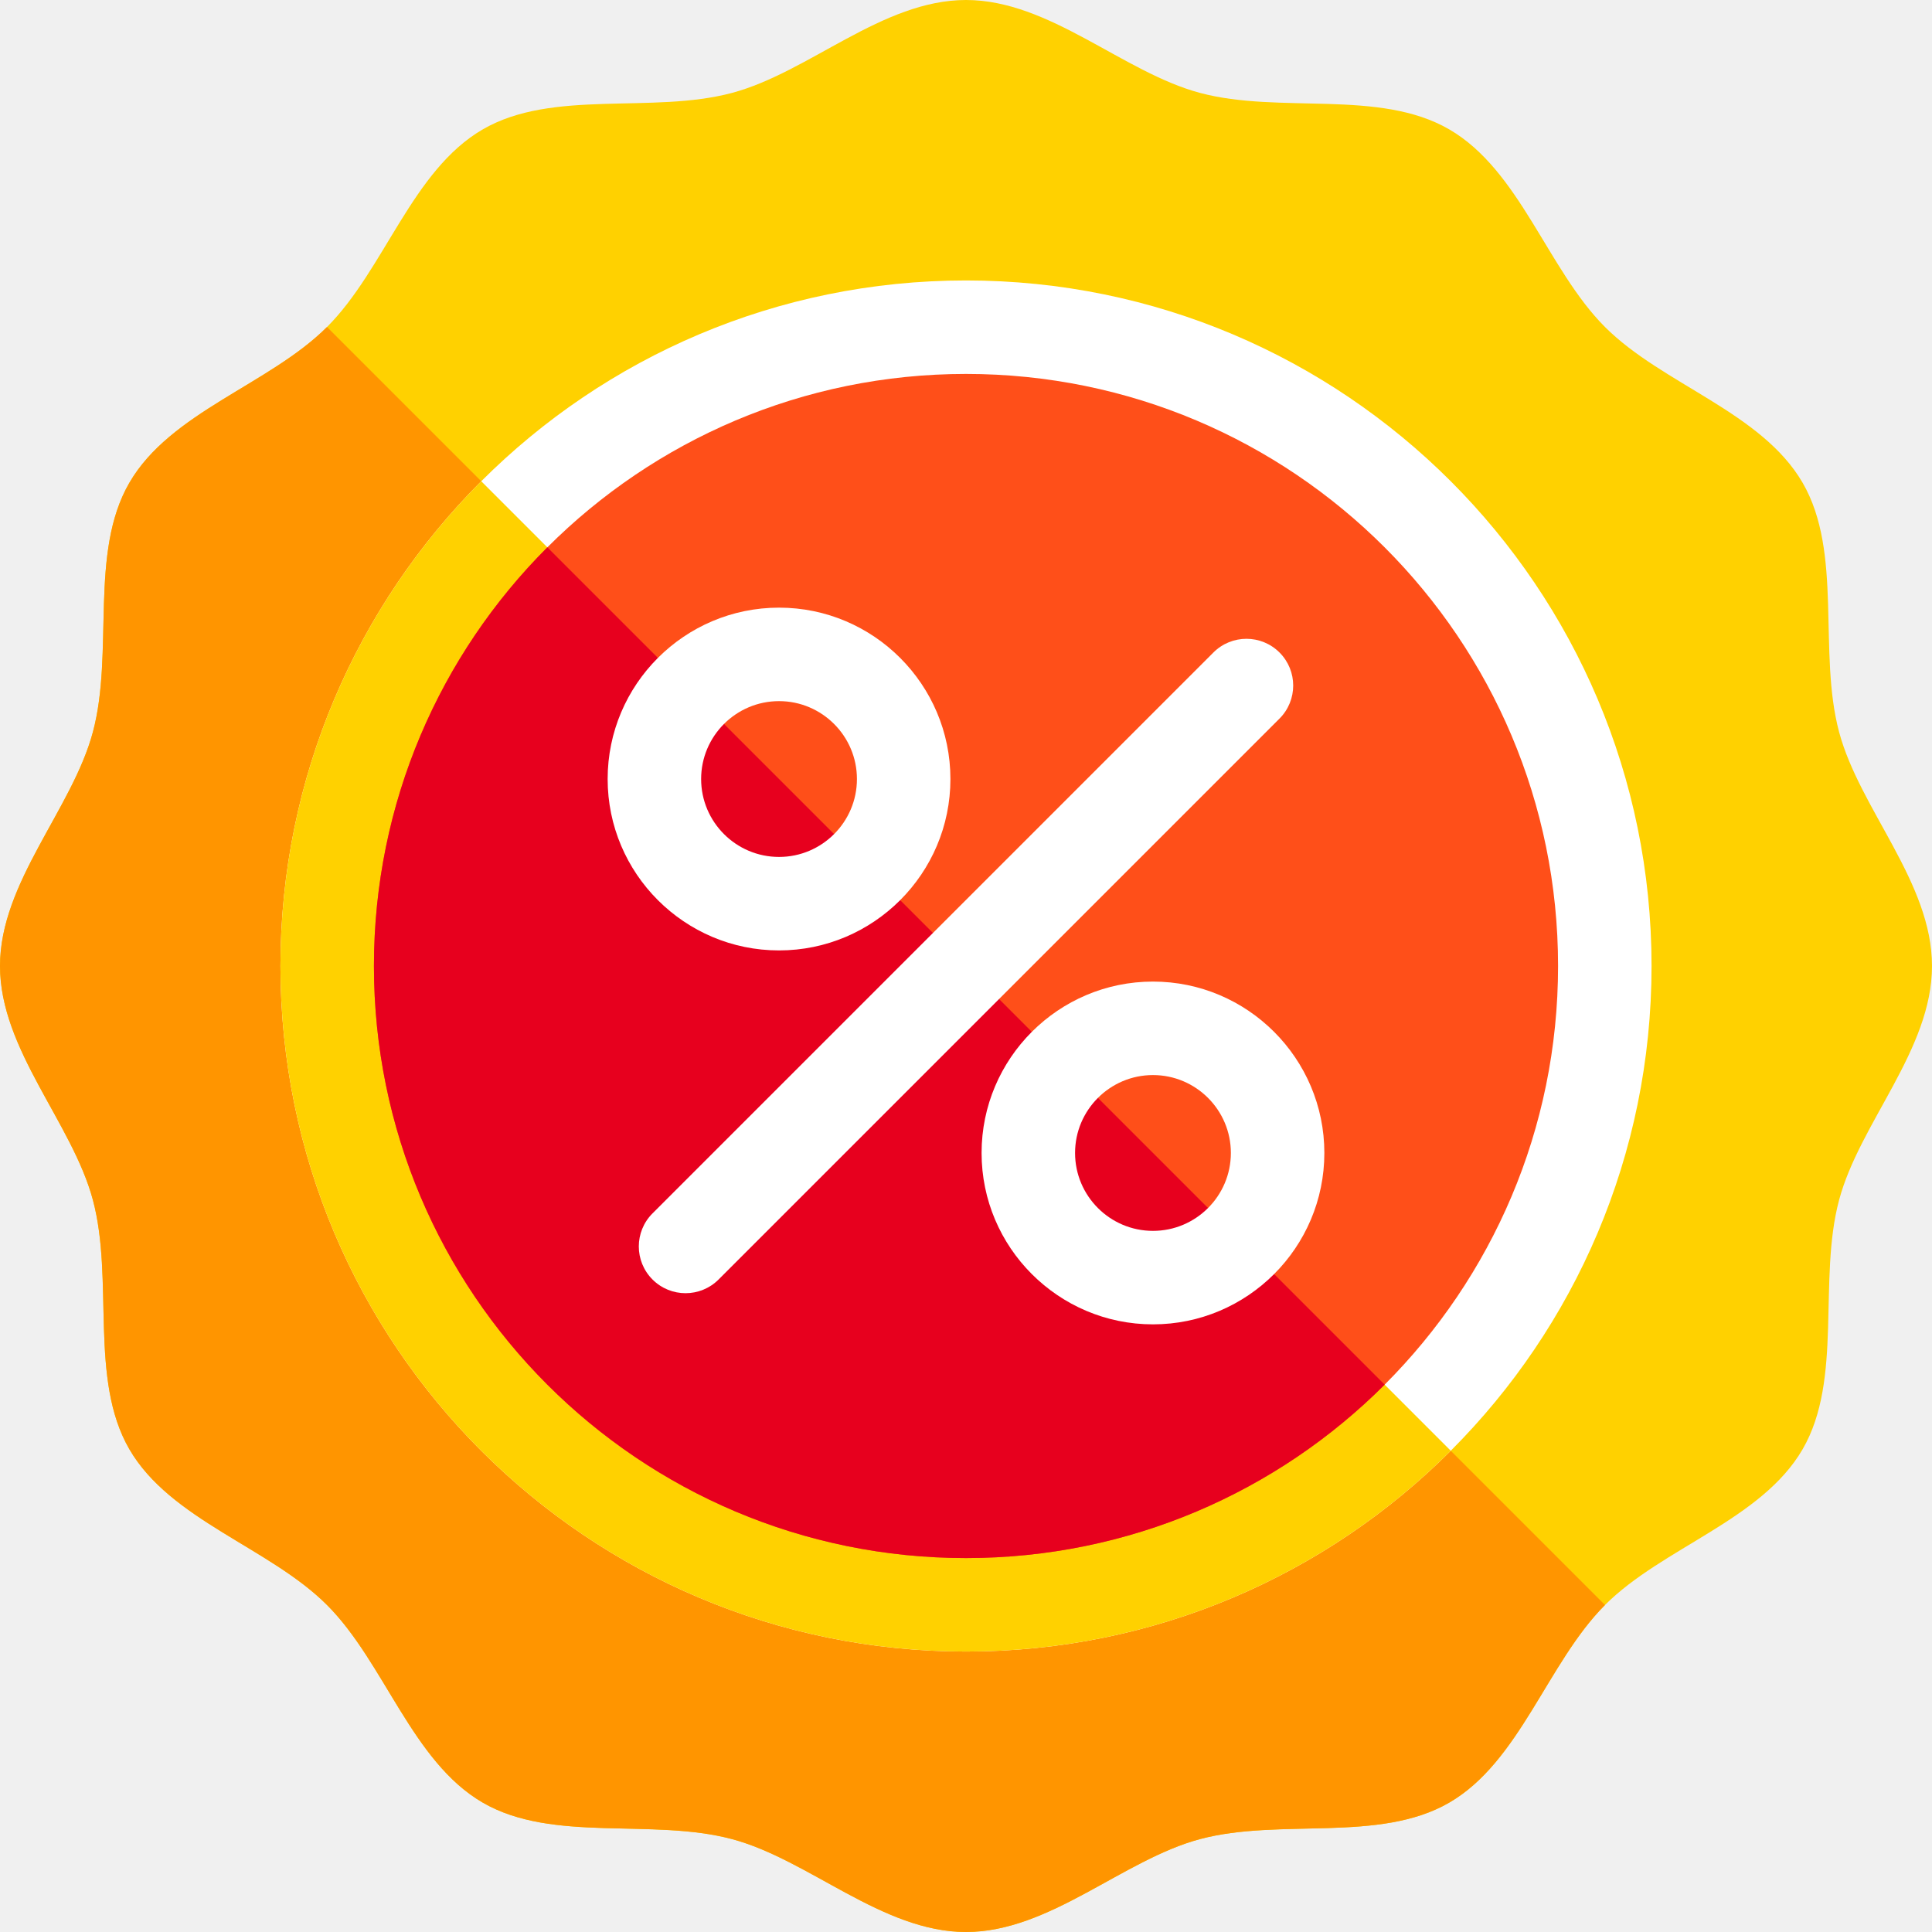
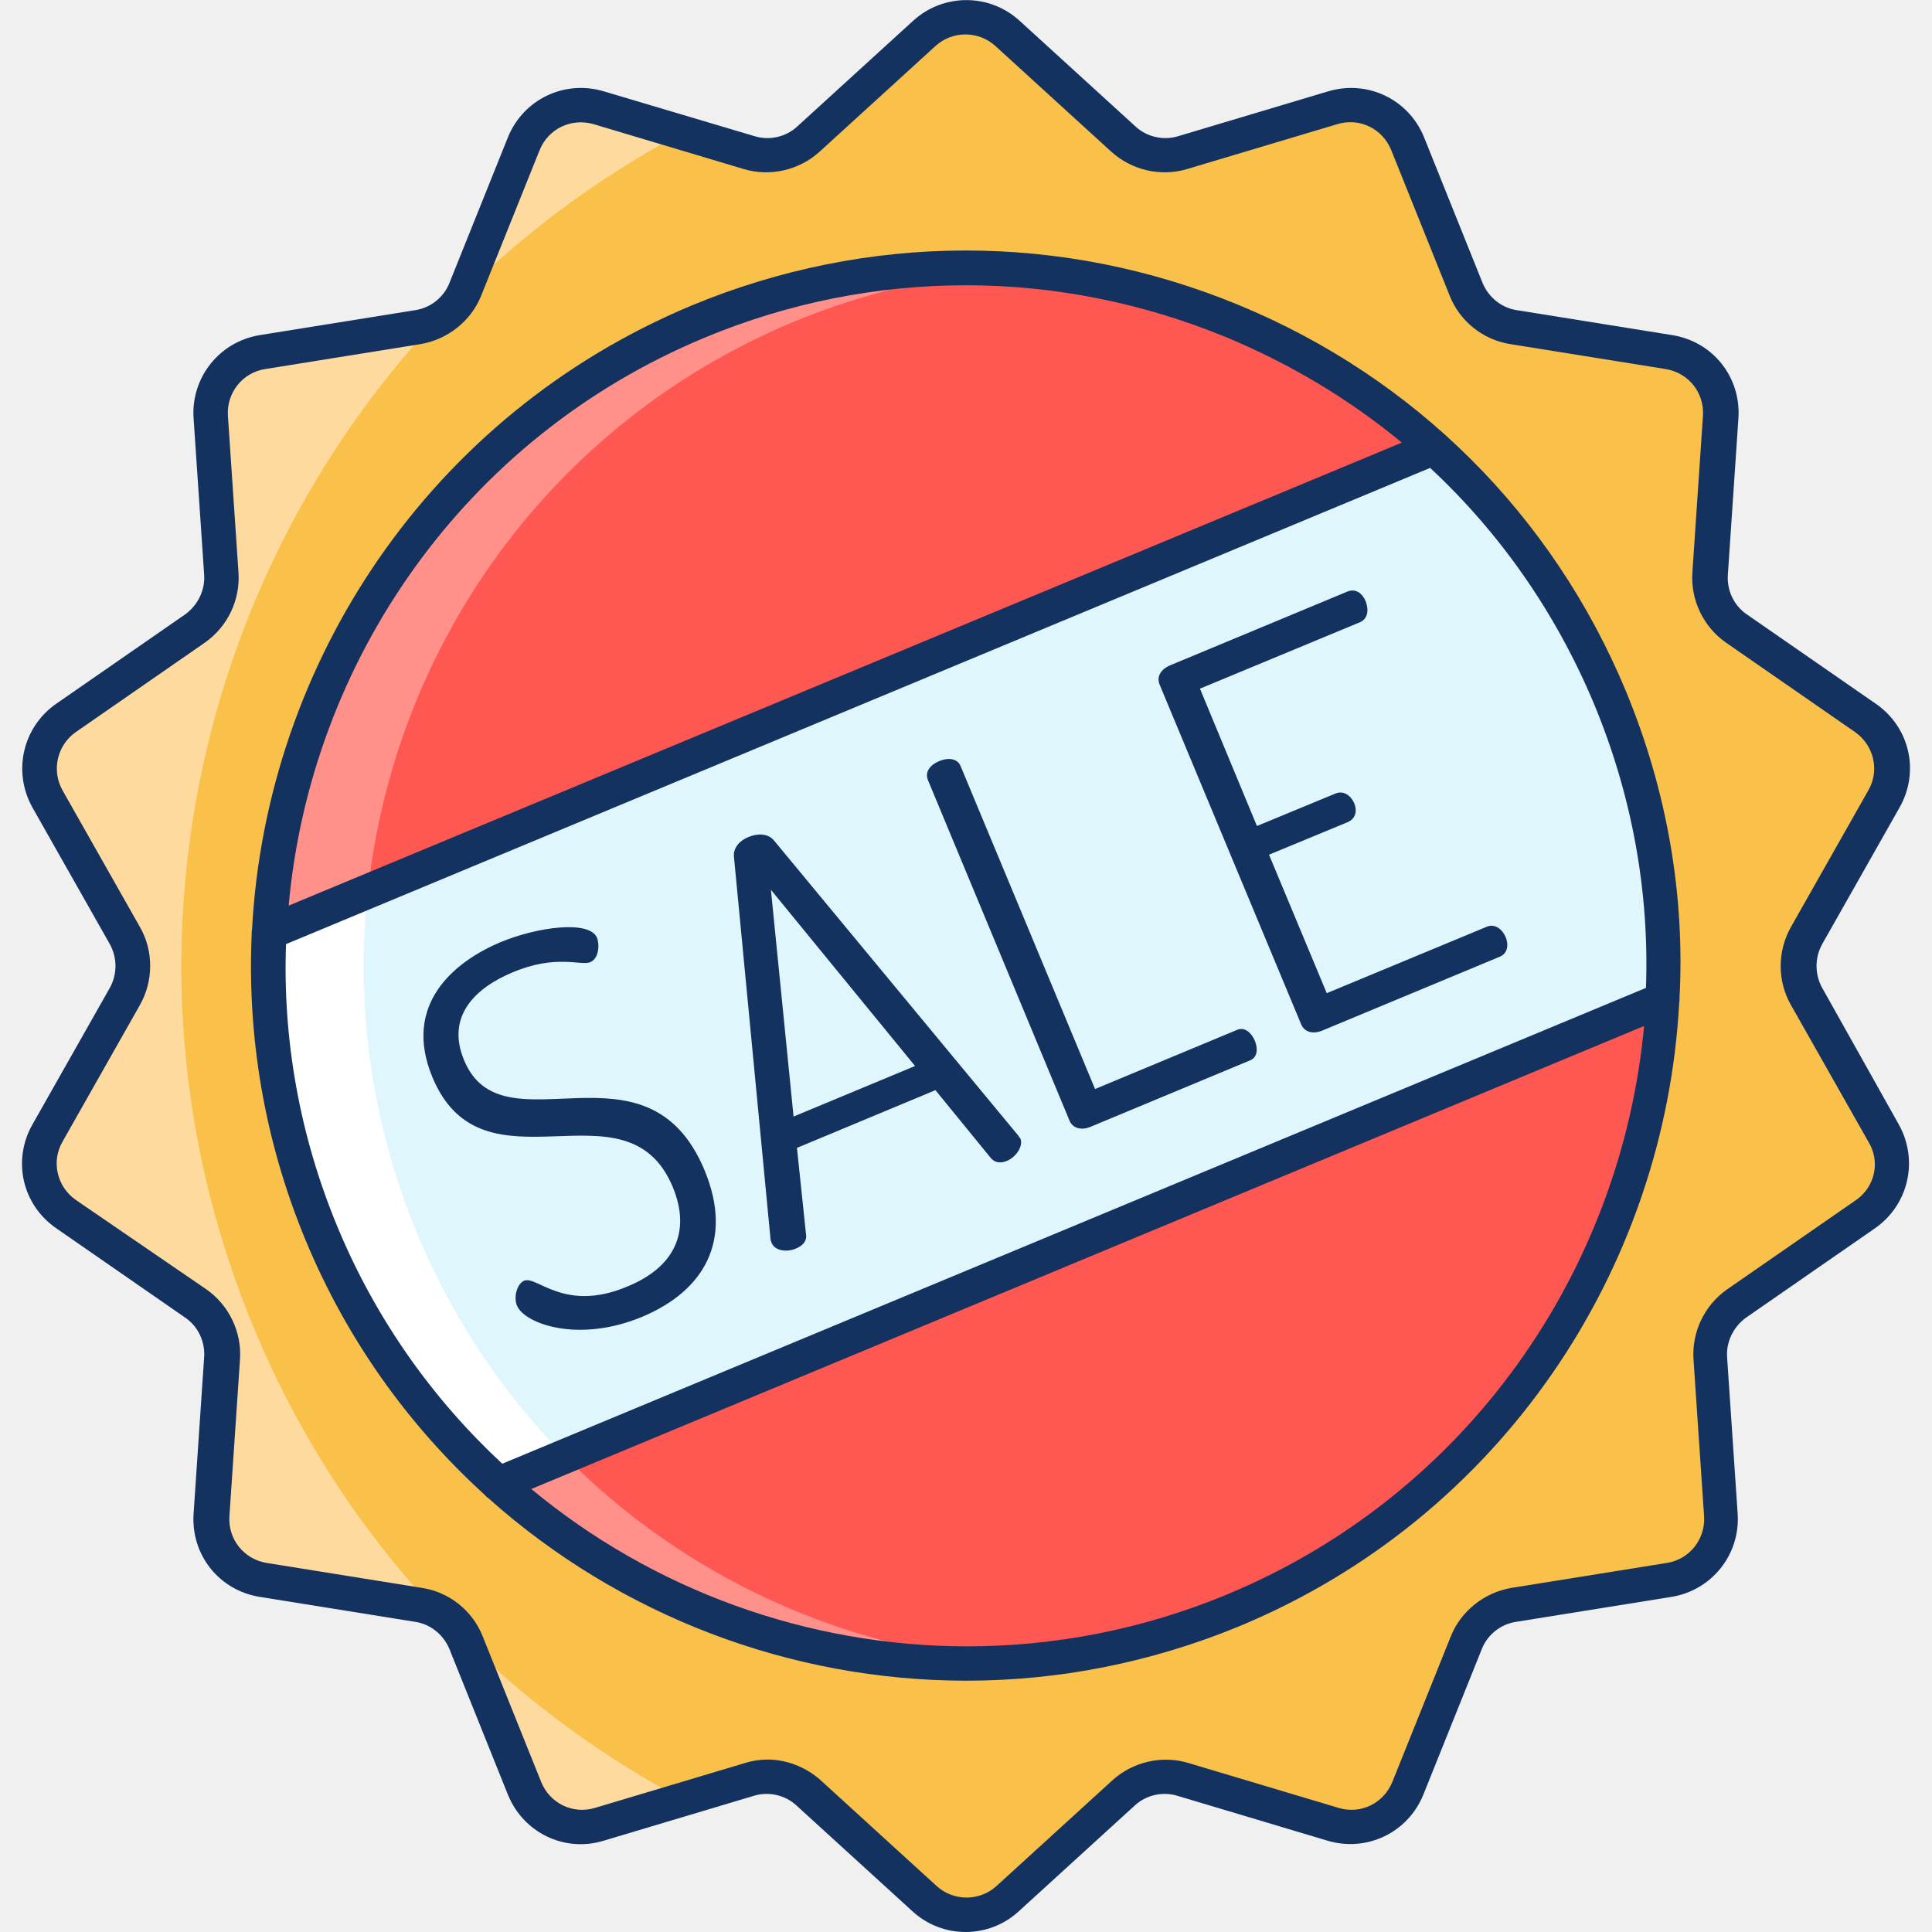
- <svg xmlns="http://www.w3.org/2000/svg" version="1.1" id="Capa_1" x="0px" y="0px" viewBox="0 0 496 496" style="enable-background:new 0 0 496 496;" xml:space="preserve">
-   <g>
-     <g>
-       <path style="fill:#FFD100;" d="M496,248c0,21.488-18.553,40.251-23.85,60.07c-5.481,20.506,1.043,46.002-9.345,63.956    c-10.537,18.211-35.979,25.246-50.759,40.025c-14.779,14.779-21.813,40.22-40.023,50.756    c-17.953,10.387-43.448,3.862-63.953,9.343C288.252,477.447,269.489,496,248,496c-21.488,0-40.251-18.553-60.07-23.85    c-20.506-5.481-46.002,1.043-63.956-9.345c-18.211-10.537-25.246-35.979-40.025-50.759c-14.779-14.779-40.22-21.813-50.756-40.023    c-10.387-17.953-3.862-43.448-9.343-63.953C18.553,288.252,0,269.489,0,248c0-21.488,18.553-40.251,23.85-60.07    c5.481-20.506-1.043-46.002,9.345-63.956c10.537-18.211,35.979-25.246,50.759-40.025c14.779-14.779,21.813-40.22,40.023-50.756    c17.953-10.387,43.448-3.862,63.953-9.343C207.748,18.553,226.511,0,248,0c21.488,0,40.251,18.553,60.07,23.85    c20.506,5.481,46.002-1.043,63.956,9.345c18.211,10.537,25.246,35.979,40.025,50.759c14.779,14.779,40.22,21.813,50.756,40.023    c10.387,17.953,3.862,43.448,9.343,63.953C477.447,207.748,496,226.511,496,248z" />
-     </g>
-     <g>
-       <path style="fill:#FF9500;" d="M83.951,83.951c-14.78,14.778-40.22,21.813-50.757,40.023c-10.388,17.954-3.863,43.45-9.344,63.956    C18.553,207.749,0,226.511,0,248c0,21.488,18.553,40.251,23.85,60.07c5.481,20.505-1.044,46,9.343,63.953    c10.536,18.21,35.978,25.244,50.756,40.023c14.779,14.78,21.814,40.222,40.025,50.759c17.954,10.388,43.45,3.864,63.956,9.345    C207.749,477.447,226.512,496,248,496c21.489,0,40.252-18.553,60.07-23.85c20.505-5.481,46,1.044,63.953-9.343    c18.21-10.536,25.244-35.978,40.023-50.756l0.002-0.002L83.951,83.951z" />
-     </g>
-     <g>
-       <circle style="fill:#FFFFFF;" cx="248" cy="248" r="176" />
-     </g>
-     <g>
-       <path style="fill:#FFD100;" d="M248,424c48.601,0,92.601-19.7,124.451-51.549L123.549,123.549C91.7,155.399,72,199.399,72,248    C72,345.202,150.798,424,248,424z" />
-     </g>
-     <g>
-       <circle style="fill:#FF4F19;" cx="248" cy="248" r="152" />
-     </g>
-     <g>
-       <path style="fill:#E7001E;" d="M140.52,140.52C113.014,168.026,96,206.026,96,248c0,83.947,68.053,152,152,152    c41.974,0,79.974-17.014,107.48-44.52L140.52,140.52z" />
-     </g>
-     <g>
+ <svg xmlns="http://www.w3.org/2000/svg" style="enable-background:new 0 0 512 512;" version="1.1" viewBox="0 0 512 512" xml:space="preserve">
+   <style type="text/css">
+ 	.st0{display:none;}
+ 	.st1{display:inline;}
+ 	.st2{fill:none;stroke:#B3B3B3;stroke-miterlimit:10;}
+ 	.st3{fill:none;stroke:#ED1C24;stroke-miterlimit:10;}
+ 	.st4{fill:#F9C04A;}
+ 	.st5{fill:#FFFFFF;stroke:#000000;stroke-width:10;stroke-linecap:round;stroke-linejoin:round;stroke-miterlimit:10;}
+ 	.st6{fill:#DEF6FC;}
+ 	.st7{fill:#FFDA9F;}
+ 	.st8{fill:#FFFFFF;}
+ 	.st9{fill:#FF5751;}
+ 	.st10{fill:#FF908A;}
+ 	.st11{fill:#133260;}
+ 	.st12{fill:#7782BB;}
+ 	.st13{fill:#96A5D6;}
+ 	.st14{fill:#FF5741;}
+ 	.st15{fill:#43527A;}
+ 	.st16{fill:#5E7296;}
+ 	.st17{fill:none;stroke:#133260;stroke-width:9;stroke-linecap:round;stroke-linejoin:round;stroke-miterlimit:10;}
+ 	.st18{fill:#83D689;}
+ 	.st19{fill:#B5F4B8;}
+ 	.st20{fill:#9BC5FF;}
+ 	.st21{fill:#B8D8FF;}
+ 	.st22{fill:#F24133;}
+ 	.st23{fill:#589FFF;}
+ 	.st24{fill:#7180BC;}
+ 	.st25{fill:#93A3D8;}
+ 	.st26{fill:#FF8103;}
+ 	.st27{fill:#FF9D4D;}
+ 	.st28{fill:#BC8D66;}
+ 	.st29{fill:#CEA282;}
+ 	.st30{fill:#FFDDA1;}
+ 	.st31{fill:#FFF1DC;}
+ 	.st32{fill:#7F6674;}
+ 	.st33{fill:#937A89;}
+ 	.st34{fill:#04398E;}
+ 	.st35{fill:#A6D1FF;}
+ 	.st36{fill:#EAA62D;}
+ 	.st37{fill:#C5DFFF;}
+ 	.st38{fill:#D6A47F;}
+ 	.st39{fill:#99A4D6;}
+ </style>
+   <g class="st0" id="Layer_31">
+     <g class="st1">
      <g>
-         <path style="fill:#FFFFFF;" d="M176,332c-3.07,0-6.141-1.172-8.484-3.516c-4.688-4.684-4.688-12.285,0-16.969l144-144     c4.688-4.688,12.281-4.688,16.969,0c4.688,4.684,4.688,12.285,0,16.969l-144,144C182.141,330.828,179.07,332,176,332z" />
-       </g>
-     </g>
-     <g>
-       <g>
-         <path style="fill:#FFFFFF;" d="M200,244c-24.258,0-44-19.738-44-44s19.742-44,44-44s44,19.738,44,44S224.258,244,200,244z      M200,180c-11.031,0-20,8.973-20,20s8.969,20,20,20s20-8.973,20-20S211.031,180,200,180z" />
-       </g>
-     </g>
-     <g>
-       <g>
-         <path style="fill:#FFFFFF;" d="M296,340c-24.258,0-44-19.738-44-44s19.742-44,44-44s44,19.738,44,44S320.258,340,296,340z      M296,276c-11.031,0-20,8.973-20,20s8.969,20,20,20s20-8.973,20-20S307.031,276,296,276z" />
+         <g>
+           <ellipse class="st2" cx="256" cy="256" rx="248.1" ry="248.3" />
+           <path class="st2" d="M398.8,504.5H113.2c-18.8,0-34.1-15.3-34.1-34.1V41.6c0-18.8,15.3-34.1,34.1-34.1h285.5      c18.8,0,34.1,15.3,34.1,34.1v428.9C432.9,489.3,417.6,504.5,398.8,504.5z" />
+           <path class="st2" d="M7.9,399.8V112.2c0-16.4,13.3-29.8,29.8-29.8h436.7c16.4,0,29.8,13.3,29.8,29.8v287.6      c0,16.4-13.3,29.8-29.8,29.8H37.6C21.2,429.6,7.9,416.2,7.9,399.8z" />
+           <path class="st2" d="M440.4,469.9H71.6c-16.4,0-29.8-13.3-29.8-29.8V71.9c0-16.4,13.3-29.8,29.8-29.8h368.8      c16.4,0,29.8,13.3,29.8,29.8v368.2C470.2,456.5,456.8,469.9,440.4,469.9z" />
+         </g>
+         <rect class="st3" height="497" transform="matrix(-1.836970e-16 1 -1 -1.836970e-16 512 5.684342e-14)" width="497" x="7.5" y="7.5" />
      </g>
    </g>
  </g>
-   <g>
- </g>
-   <g>
- </g>
-   <g>
- </g>
-   <g>
- </g>
-   <g>
- </g>
-   <g>
- </g>
-   <g>
- </g>
-   <g>
- </g>
-   <g>
- </g>
-   <g>
- </g>
-   <g>
- </g>
-   <g>
- </g>
-   <g>
- </g>
-   <g>
- </g>
-   <g>
- </g>
+   <g id="Layer_32">
+     <g>
+       <g>
+         <path class="st4" d="M267,8.9l30.7,28c4.2,3.9,10.2,5.2,15.7,3.6l39.8-11.9c8.1-2.4,16.7,1.7,19.9,9.6l15.5,38.6     c2.1,5.3,6.9,9.1,12.6,10l41.1,6.6c8.3,1.3,14.3,8.8,13.7,17.2l-2.8,41.5c-0.4,5.7,2.3,11.2,7,14.5l34.2,23.7     c6.9,4.8,9.1,14.1,4.9,21.5l-20.5,36.2c-2.8,5-2.8,11.1,0,16.1l20.5,36.2c4.2,7.4,2,16.7-4.9,21.5l-34.2,23.7     c-4.7,3.3-7.4,8.8-7,14.5l2.8,41.5c0.6,8.4-5.4,15.9-13.7,17.2l-41.1,6.6c-5.7,0.9-10.5,4.7-12.6,10l-15.5,38.6     c-3.2,7.8-11.8,12-19.9,9.6l-39.8-11.9c-5.5-1.6-11.5-0.3-15.7,3.6l-30.7,28c-6.2,5.7-15.8,5.7-22,0l-30.7-28     c-4.2-3.9-10.2-5.2-15.7-3.6l-39.8,11.9c-8.1,2.4-16.7-1.7-19.9-9.6l-15.5-38.6c-2.1-5.3-6.9-9.1-12.6-10l-41.1-6.6     c-8.3-1.3-14.3-8.8-13.7-17.2l2.8-41.5c0.4-5.7-2.3-11.2-7-14.5l-34.2-23.7c-6.9-4.8-9.1-14.1-4.9-21.5l20.5-36.2     c2.8-5,2.8-11.1,0-16.1l-20.5-36.2c-4.2-7.4-2-16.7,4.9-21.5l34.2-23.7c4.7-3.3,7.4-8.8,7-14.5l-2.8-41.5     c-0.6-8.4,5.4-15.9,13.7-17.2l41.1-6.6c5.7-0.9,10.5-4.7,12.6-10l15.5-38.6c3.2-7.8,11.8-12,19.9-9.6l39.8,11.9     c5.5,1.6,11.5,0.3,15.7-3.6l30.7-28C251.2,3.2,260.8,3.2,267,8.9z" />
+         <g>
+           <circle class="st6" cx="256" cy="256" r="184.9" />
+         </g>
+         <g>
+           <path class="st7" d="M67.3,352c-38.9-93.5-16.8-197.2,48.1-266.8c-1.5,0.7-3,1.2-4.7,1.5l-41.1,6.6c-8.3,1.3-14.3,8.8-13.7,17.2      l2.8,41.5c0.4,5.7-2.3,11.2-7,14.5l-34.2,23.7c-6.9,4.8-9.1,14.1-4.9,21.5l20.5,36.2c2.8,5,2.8,11.1,0,16.1l-20.5,36.2      c-4.2,7.4-2,16.7,4.9,21.5l34.2,23.7c4.7,3.3,7.4,8.8,7,14.5l-2.8,41.5c-0.6,8.4,5.4,15.9,13.7,17.2l41.1,6.6      c1.6,0.3,3.2,0.8,4.7,1.5C95.6,405.5,79.1,380.4,67.3,352z" />
+           <path class="st7" d="M180.8,35.2l-22.1-6.6c-8.1-2.4-16.7,1.7-19.9,9.6l-15.5,38.6c-0.1,0.3-0.2,0.5-0.3,0.8      C139.8,61,159.2,46.7,180.8,35.2z" />
+           <path class="st7" d="M123,434.5c0.1,0.3,0.2,0.5,0.3,0.8l15.5,38.6c3.2,7.8,11.8,12,19.9,9.6l22.2-6.6      C159.8,465.6,140.3,451.4,123,434.5z" />
+         </g>
+         <path class="st8" d="M110.6,327c-39.2-94.3,5.4-202.5,99.7-241.7c19.1-7.9,38.7-12.4,58.3-13.8c-27.7-1.9-56.2,2.4-83.6,13.8     C90.7,124.5,46.1,232.7,85.3,327c31.3,75.2,106.4,118.8,183.4,113.5C201,435.8,138.4,393.9,110.6,327z" />
+         <g>
+           <path class="st9" d="M185,85.3C116.9,113.6,74.7,178,71.3,247.1l308.6-128.4C328.5,72.4,253.1,57,185,85.3z" />
+           <path class="st10" d="M210.3,85.3c19.1-7.9,38.7-12.4,58.3-13.8c-27.7-1.9-56.2,2.4-83.6,13.8C116.9,113.6,74.7,178,71.3,247.1      l26.2-10.9C104.5,171.3,145.8,112.2,210.3,85.3z" />
+           <path class="st9" d="M132.1,393.3c51.4,46.3,126.8,61.8,194.9,33.4c68.1-28.3,110.3-92.7,113.7-161.8L132.1,393.3z" />
+           <path class="st10" d="M268.7,440.5c-44.8-3.1-87.3-22.5-119-54.6l-17.6,7.3C169.1,426.6,218.5,444,268.7,440.5z" />
+         </g>
+       </g>
+       <g>
+         <path class="st11" d="M178.3,314.6c-12.2-29.4-50.2,3.2-63.7-29.1c-8-19.3,5.7-30.6,18-35.8c9.9-4.1,23.6-5.9,25.6-1.2     c0.7,1.7,0.6,5.5-1.8,6.5c-2.5,1-9-2.2-20.6,2.7c-9.8,4.1-17.7,11.6-12.8,23.3c10.2,24.6,48.4-7.6,63.7,29.1     c7.8,18.8-0.3,32.1-16.6,38.9c-16.9,7-31.1,1.8-33.1-3c-0.9-2.1-0.1-5.7,1.9-6.6c3.4-1.4,10.7,8.5,27.2,1.6     C178.5,336,183.3,326.7,178.3,314.6z" />
+         <path class="st11" d="M204.5,329.4c-0.1-0.3-0.3-0.7-0.3-1L194.5,227c-0.2-2.4,1.6-4.3,3.9-5.2c2.4-1,5.1-0.9,6.6,0.8l64.9,78.4     c0.1,0.3,0.4,0.5,0.5,0.7c0.9,2.1-1.3,5.1-3.7,6c-1.5,0.6-3.1,0.5-4.2-0.9l-14.6-17.9l-36.7,15.3l2.4,22.9c0.3,1.8-0.9,3-2.5,3.7     C208.8,331.9,205.4,331.6,204.5,329.4z M242.5,282.5l-38.2-46.7l6,60.1L242.5,282.5z" />
+         <path class="st11" d="M288.8,298.7c-2,0.8-4.5,0.5-5.4-1.8l-37.5-90.2c-0.9-2.3,0.8-4.1,3-5c2.1-0.9,4.8-0.9,5.7,1.4l35.6,85.5     l37.7-15.7c2-0.8,3.7,0.8,4.6,2.8c0.9,2.1,0.8,4.5-1.2,5.3L288.8,298.7z" />
+         <path class="st11" d="M333.1,218.9l20.8-8.6c2.1-0.9,4.1,0.5,5,2.6c0.7,1.7,0.6,4-1.8,5l-20.8,8.6l15.3,36.7l42.4-17.6     c2.1-0.9,4.1,0.6,5,2.7c0.8,1.9,0.7,4.4-1.7,5.3l-47.1,19.6c-2,0.8-4.5,0.5-5.4-1.8l-37.5-90c-0.9-2.3,0.6-4.1,2.6-5l47.1-19.6     c2.4-1,4.1,0.6,4.9,2.5c0.9,2.3,0.6,4.7-1.5,5.6l-42.4,17.6L333.1,218.9z" />
+       </g>
+       <g>
+         <path class="st11" d="M430.9,183.2c-19.4-46.7-55.9-83.1-102.7-102.4c-46.8-19.3-98.3-19.2-145,0.2     C113.8,110,70.6,175.7,66.8,246.2c-0.1,0.5-0.1,1-0.1,1.4c-1.2,27,3.3,54.6,14.3,81.1c11,26.5,27.4,49.2,47.4,67.4     c0.3,0.4,0.7,0.7,1.1,1c34.7,31,79.9,48.3,126.6,48.3c24.2,0,48.8-4.7,72.5-14.5c69.4-28.9,112.6-94.6,116.4-165.1     c0.1-0.5,0.1-1,0.1-1.5C446.5,237.4,441.9,209.8,430.9,183.2z M186.7,89.5c22.3-9.3,45.8-13.9,69.3-13.9     c23.3,0,46.6,4.6,68.8,13.7c17.1,7.1,32.8,16.5,46.7,28l-295,122.7C82.3,175.5,122.8,116.1,186.7,89.5z M325.3,422.5     c-22.6,9.4-46,13.8-69,13.8c-42.2,0-83.2-14.9-115.5-41.7l294.9-122.7C429.7,336.5,389.2,395.9,325.3,422.5z M436.2,261.8     L133.1,387.9c-18.3-17-33.4-38.1-43.6-62.6c-10.2-24.5-14.6-50.1-13.7-75.1L379,124c18.6,17.3,33.4,38.5,43.5,62.7     C432.7,211.3,437.1,236.8,436.2,261.8z" />
+         <path class="st11" d="M482.9,261.8c-2-3.6-2-8,0-11.6l20.5-36.2c5.4-9.5,2.7-21.3-6.3-27.5l-34.2-23.7c-3.4-2.3-5.3-6.4-5-10.5     l2.8-41.5c0.7-10.9-6.8-20.3-17.6-22L402,82.2c-4.1-0.6-7.5-3.4-9.1-7.2l-15.5-38.6c-4.1-10.1-15-15.3-25.4-12.2l-39.8,11.9     c-3.9,1.2-8.3,0.2-11.3-2.6l-30.7-28c-8-7.3-20.2-7.3-28.2,0l-30.7,28c-3,2.8-7.4,3.8-11.3,2.6L160,24.2     c-10.4-3.1-21.3,2.1-25.4,12.2L119.1,75c-1.5,3.8-5,6.6-9.1,7.2l-41.1,6.6c-10.7,1.7-18.3,11.2-17.6,22l2.8,41.5     c0.3,4.1-1.7,8.1-5,10.5l-34.2,23.7c-8.9,6.2-11.6,18-6.3,27.5l20.5,36.2c2,3.6,2,8,0,11.6L8.6,298c-5.4,9.5-2.7,21.3,6.3,27.5     l34.2,23.7c3.4,2.3,5.3,6.4,5,10.5l-2.8,41.5c-0.7,10.9,6.8,20.3,17.6,22l41.1,6.6c4.1,0.6,7.5,3.4,9.1,7.2l15.5,38.6     c4.1,10.1,15,15.4,25.4,12.2l39.8-11.9c3.9-1.2,8.3-0.2,11.3,2.6l30.7,28c4,3.7,9.1,5.5,14.1,5.5c5,0,10.1-1.8,14.1-5.5l30.7-28     c3-2.8,7.4-3.8,11.3-2.6l39.8,11.9c10.4,3.1,21.3-2.1,25.4-12.2l15.5-38.6c1.5-3.8,5-6.6,9.1-7.2l41.1-6.6     c10.7-1.7,18.3-11.2,17.6-22l-2.8-41.5c-0.3-4.1,1.7-8.1,5-10.5l34.2-23.7c8.9-6.2,11.6-18,6.3-27.5L482.9,261.8z M491.9,318     l-34.2,23.7c-6,4.2-9.4,11.3-8.9,18.6l2.8,41.5c0.4,6.1-3.9,11.5-9.9,12.4l-41.1,6.6c-7.2,1.2-13.4,6.1-16.1,12.8l-15.5,38.6     c-2.3,5.7-8.4,8.7-14.3,6.9l-39.8-11.9c-7-2.1-14.7-0.3-20.1,4.6l-30.7,28c-4.5,4.1-11.4,4.1-15.9,0l-30.7-28     c-3.9-3.5-9-5.5-14.1-5.5c-2,0-4,0.3-5.9,0.9l-39.8,11.9c-5.9,1.8-12-1.2-14.3-6.9l-15.5-38.6c-2.7-6.8-8.9-11.7-16.1-12.8     l-41.1-6.6c-6.1-1-10.3-6.3-9.9-12.4l2.8-41.5c0.5-7.3-2.9-14.4-8.9-18.6L20.1,318c-5-3.5-6.6-10.2-3.5-15.5l20.5-36.2     c3.6-6.4,3.6-14.3,0-20.6l-20.5-36.2c-3-5.3-1.5-12,3.5-15.5l34.2-23.7c6-4.2,9.4-11.3,8.9-18.6l-2.8-41.5     c-0.4-6.1,3.9-11.5,9.9-12.4l41.1-6.6c7.2-1.2,13.4-6.1,16.1-12.8l15.5-38.6c2.3-5.7,8.4-8.6,14.3-6.9l39.8,11.9     c7,2.1,14.7,0.3,20.1-4.6l30.7-28c4.5-4.1,11.4-4.1,15.9,0l30.7,28c5.4,4.9,13.1,6.7,20.1,4.6l39.8-11.9c5.9-1.8,12,1.2,14.3,6.9     l15.5,38.6c2.7,6.8,8.9,11.7,16.1,12.8l41.1,6.6c6.1,1,10.3,6.3,9.9,12.4l-2.8,41.5c-0.5,7.3,2.9,14.4,8.9,18.6l34.2,23.7     c5,3.5,6.6,10.2,3.5,15.5l-20.5,36.2c-3.6,6.4-3.6,14.3,0,20.6l20.5,36.2C498.4,307.8,496.9,314.5,491.9,318z" />
+       </g>
+     </g>
+   </g>
</svg>
